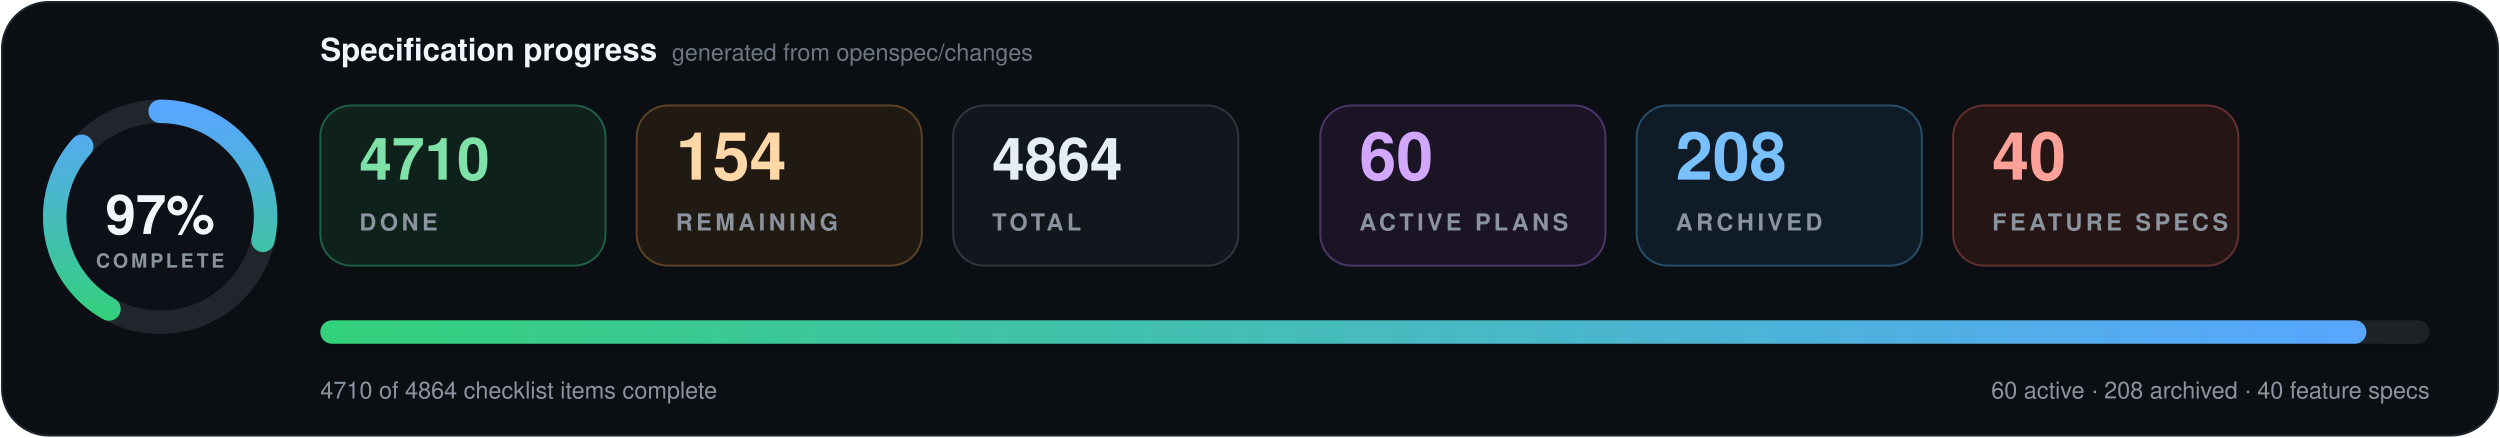
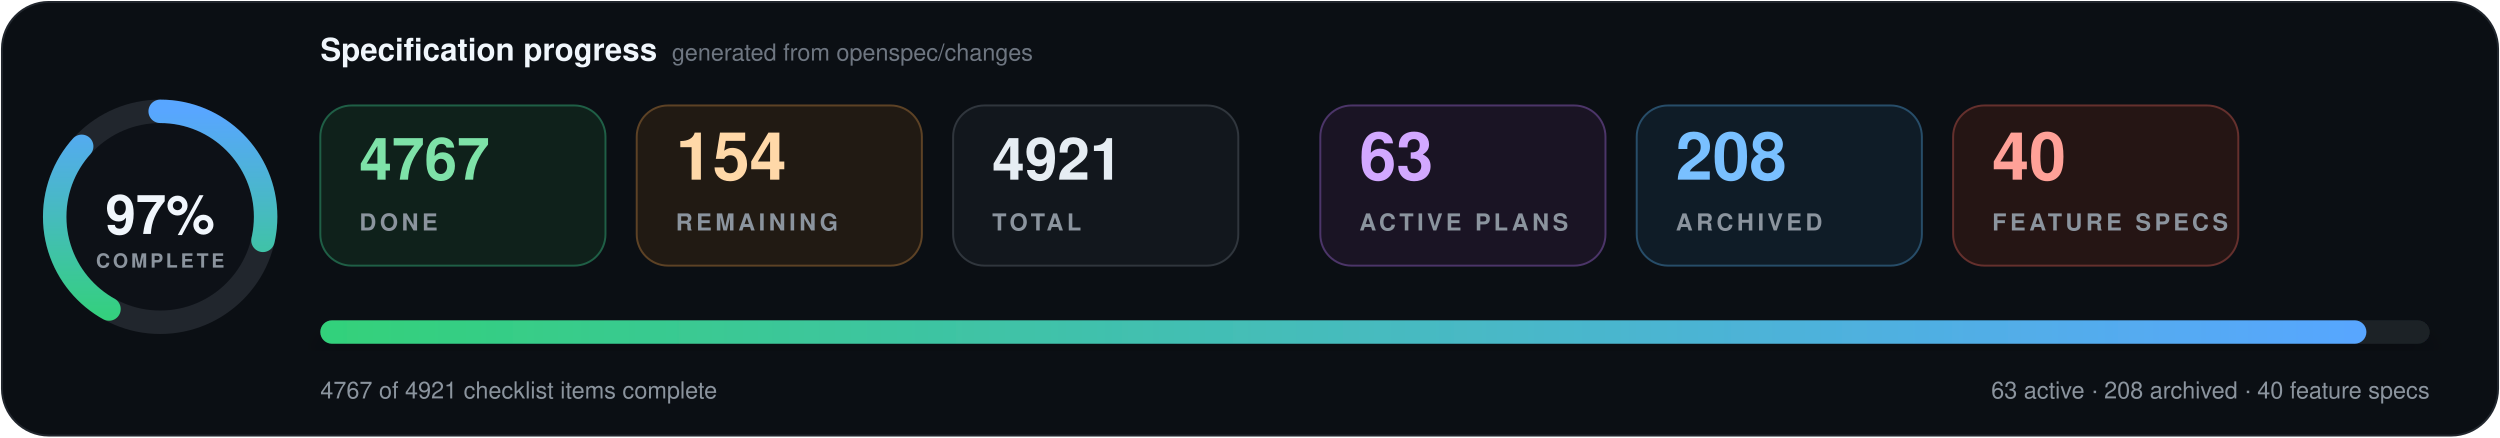
- <svg xmlns="http://www.w3.org/2000/svg" data-cache-version="1793603691" width="1280" height="224" viewBox="0 0 1280 224" role="img" aria-labelledby="title description" font-family="system-ui, -apple-system, BlinkMacSystemFont, 'Segoe UI', Helvetica, Arial, sans-serif" font-variant-numeric="tabular-nums">
+ <svg xmlns="http://www.w3.org/2000/svg" data-cache-version="1793643694" width="1280" height="224" viewBox="0 0 1280 224" role="img" aria-labelledby="title description" font-family="system-ui, -apple-system, BlinkMacSystemFont, 'Segoe UI', Helvetica, Arial, sans-serif" font-variant-numeric="tabular-nums">
  <defs>
    <linearGradient id="progress" x1="0" x2="1">
      <stop offset="0" stop-color="#33d17a" />
      <stop offset="1" stop-color="#58a6ff" />
    </linearGradient>
    <filter id="shadow" x="-10%" y="-20%" width="120%" height="150%">
      <feDropShadow dx="0" dy="7" stdDeviation="9" flood-color="#000" flood-opacity=".28" />
    </filter>
  </defs>
  <rect x="1" y="1" width="1278" height="222" rx="24" fill="#0b0f14" stroke="#21262d" />
  <g transform="translate(82 111)">
    <circle r="54" fill="#0d1117" stroke="#21262d" stroke-width="12" />
    <circle r="54" fill="none" stroke="url(#progress)" stroke-width="12" stroke-linecap="round" pathLength="100" stroke-dasharray="97 100" transform="rotate(-90)" />
    <text y="-1" text-anchor="middle" dominant-baseline="middle" fill="#f0f6fc" font-size="28" font-weight="800">97%</text>
    <text y="26" text-anchor="middle" fill="#8b949e" font-size="10" font-weight="700" letter-spacing="1.5">COMPLETE</text>
  </g>
  <text x="164" y="31" fill="#f0f6fc" font-size="16" font-weight="750">Specification progress</text>
  <text x="344" y="31" fill="#6e7681" font-size="12">generated from openspec/changes</text>
  <g transform="translate(164 54)">
    <rect width="146" height="82" rx="16" fill="#0f211b" stroke="#1f5f46" />
-     <text x="20" y="38" fill="#7ee2a8" font-size="30" font-weight="750">4710</text>
+     <text x="20" y="38" fill="#7ee2a8" font-size="30" font-weight="750">4767</text>
    <text x="20" y="64" fill="#8b949e" font-size="12" font-weight="700" letter-spacing="1.8">DONE</text>
  </g>
  <g transform="translate(326 54)">
    <rect width="146" height="82" rx="16" fill="#211a13" stroke="#5d4225" />
    <text x="20" y="38" fill="#ffd8a8" font-size="34" font-weight="750">154</text>
    <text x="20" y="64" fill="#8b949e" font-size="12" font-weight="700" letter-spacing="1.8">REMAINING</text>
  </g>
  <g transform="translate(488 54)">
    <rect width="146" height="82" rx="16" fill="#12171d" stroke="#30363d" />
-     <text x="20" y="38" fill="#e6edf3" font-size="30" font-weight="750">4864</text>
+     <text x="20" y="38" fill="#e6edf3" font-size="30" font-weight="750">4921</text>
    <text x="20" y="64" fill="#8b949e" font-size="12" font-weight="700" letter-spacing="1.8">TOTAL</text>
  </g>
  <g transform="translate(676 54)">
    <rect width="146" height="82" rx="16" fill="#1a1424" stroke="#4c3569" />
-     <text x="20" y="38" fill="#d2a8ff" font-size="34" font-weight="750">60</text>
+     <text x="20" y="38" fill="#d2a8ff" font-size="34" font-weight="750">63</text>
    <text x="20" y="64" fill="#8b949e" font-size="12" font-weight="700" letter-spacing="1.8">ACTIVE PLANS</text>
  </g>
  <g transform="translate(838 54)">
    <rect width="146" height="82" rx="16" fill="#0f1c27" stroke="#274d69" />
    <text x="20" y="38" fill="#79c0ff" font-size="34" font-weight="750">208</text>
    <text x="20" y="64" fill="#8b949e" font-size="12" font-weight="700" letter-spacing="1.8">ARCHIVED</text>
  </g>
  <g transform="translate(1000 54)">
    <rect width="146" height="82" rx="16" fill="#251514" stroke="#65302d" />
    <text x="20" y="38" fill="#ffa198" font-size="34" font-weight="750">40</text>
    <text x="20" y="64" fill="#8b949e" font-size="12" font-weight="700" letter-spacing="1.8">FEATURE SPECS</text>
  </g>
  <g filter="url(#shadow)">
    <rect x="164" y="164" width="1080" height="12" rx="6" fill="#1b2128" />
    <rect x="164" y="164" width="1047.6" height="12" rx="6" fill="url(#progress)" />
  </g>
-   <text x="164" y="204" fill="#8b949e" font-size="12">4710 of 4864 checklist items complete</text>
-   <text x="1244" y="204" text-anchor="end" fill="#8b949e" font-size="12">60 active · 208 archived · 40 feature specs</text>
+   <text x="164" y="204" fill="#8b949e" font-size="12">4767 of 4921 checklist items complete</text>
+   <text x="1244" y="204" text-anchor="end" fill="#8b949e" font-size="12">63 active · 208 archived · 40 feature specs</text>
</svg>
